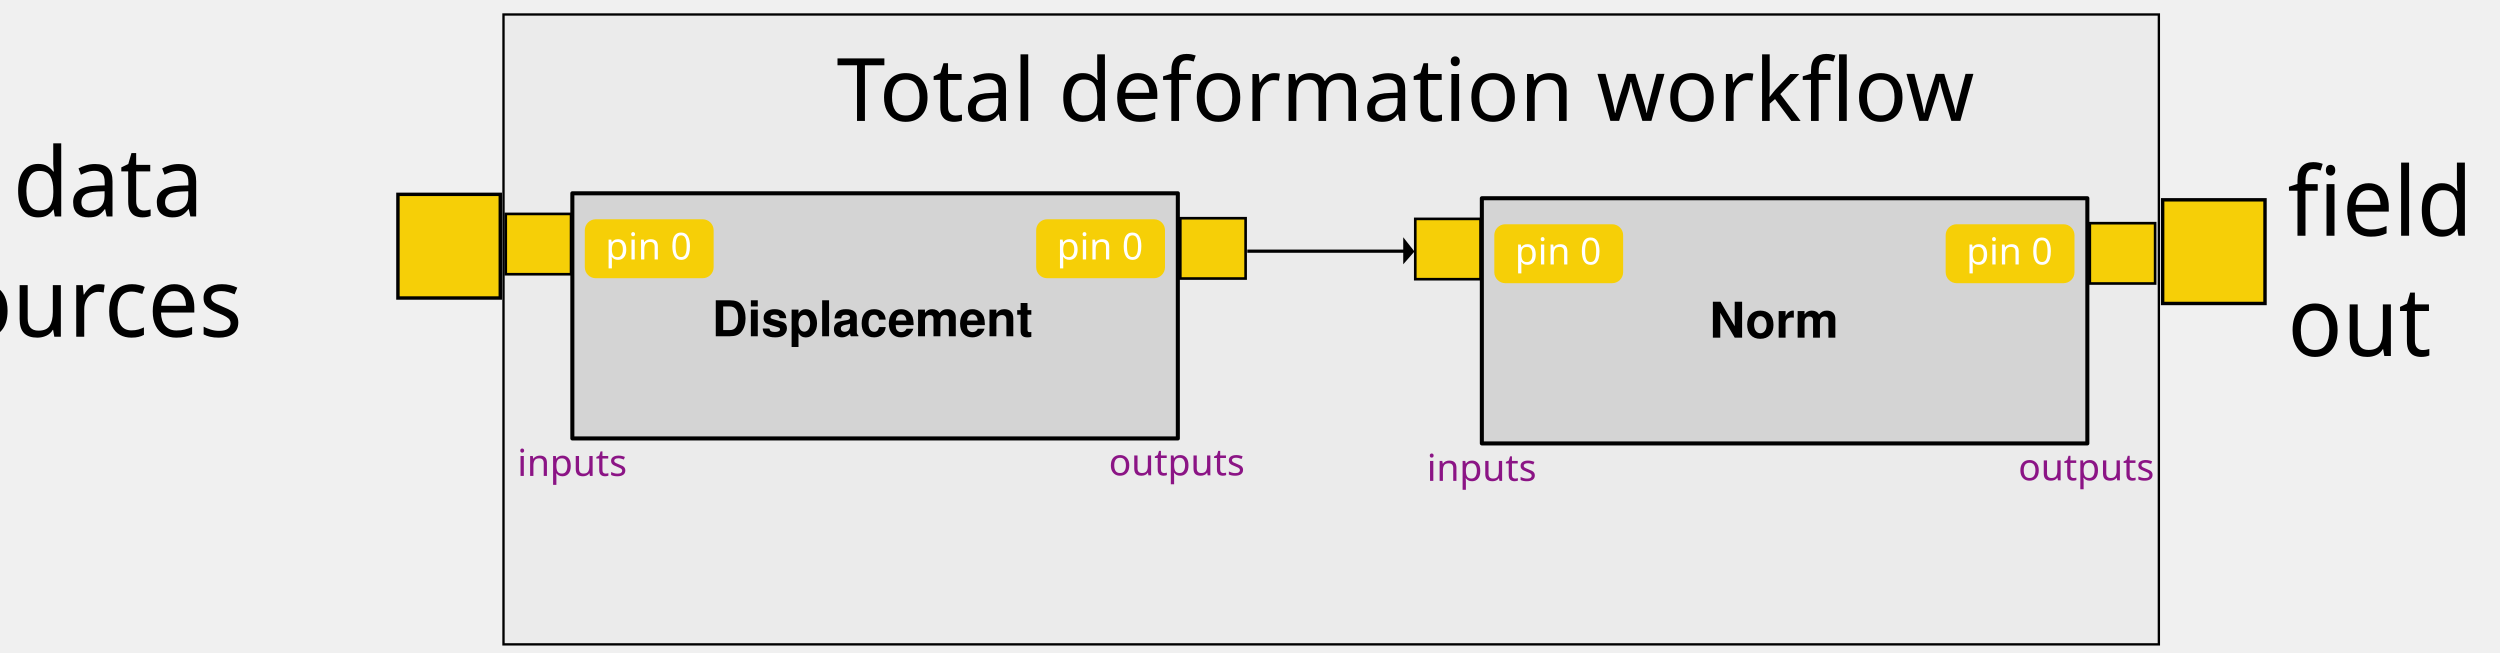
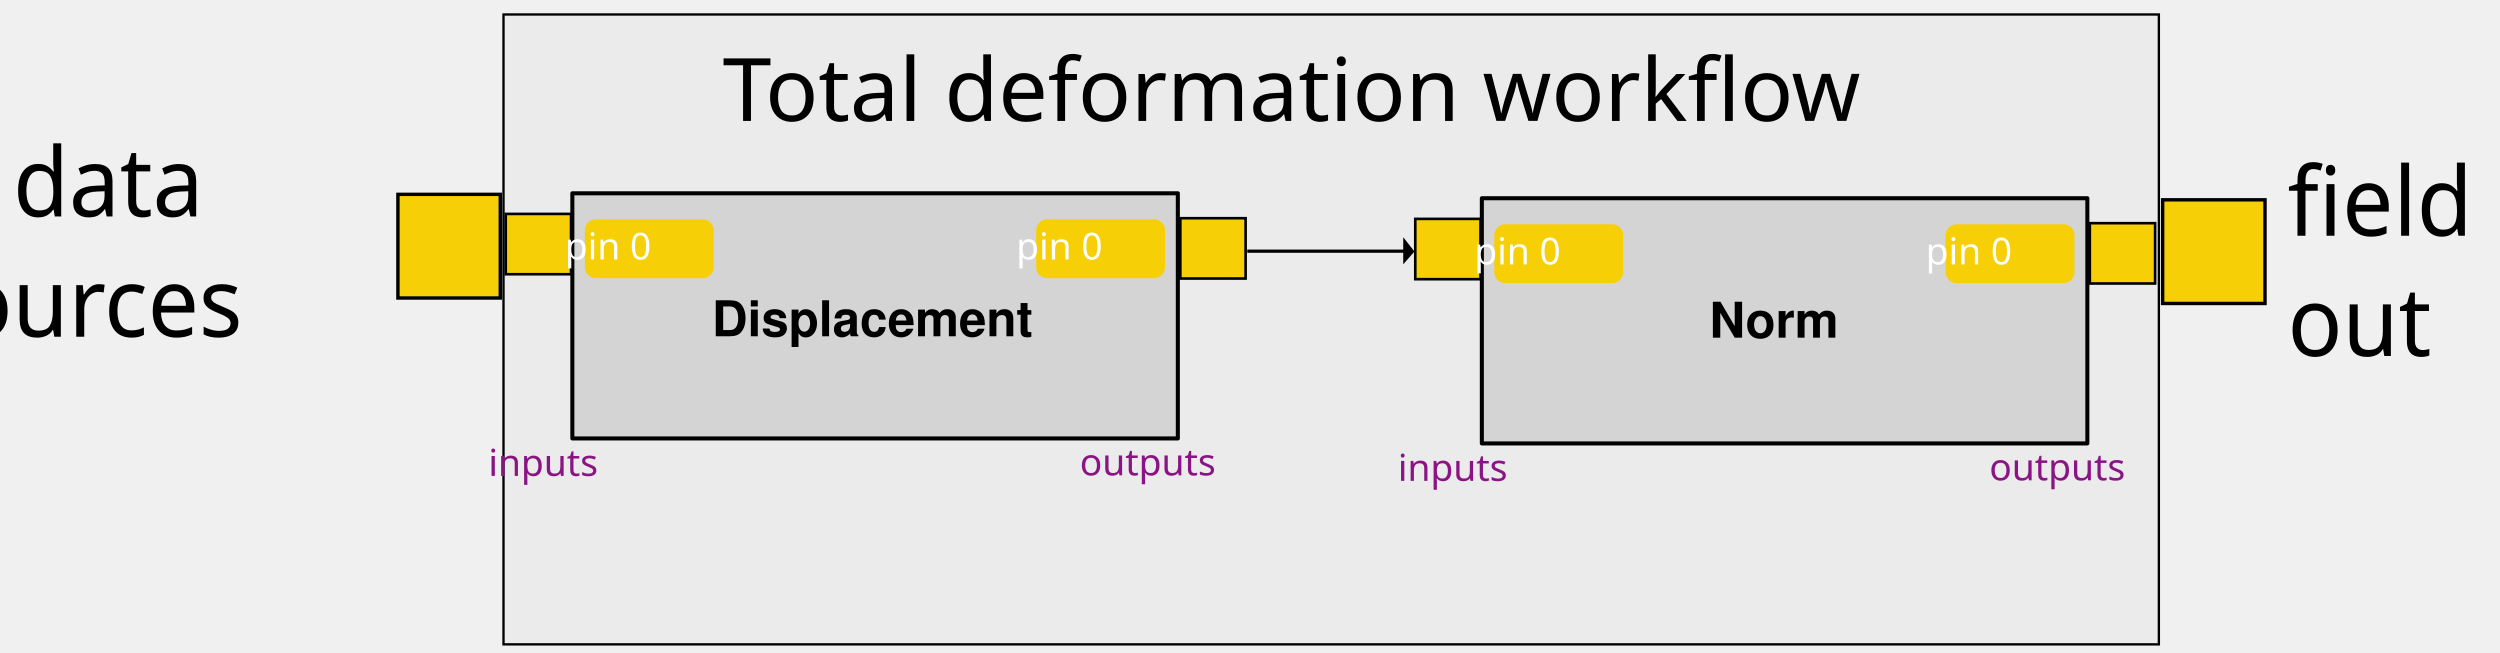
- <svg xmlns="http://www.w3.org/2000/svg" height="84mm" viewBox="0 0 1140.945 297.637" width="322mm">
-   <g transform="translate(0 -754.7248)">
-     <path d="m229.784 761.335h755.473v287.464h-755.473z" fill-opacity=".023" stroke="#000" stroke-width="1.065" />
-     <path d="m986.986 845.915h46.713v47.309h-46.713z" fill="#f6cf07" stroke="#000" stroke-width="1.563" />
-     <text font-family="sans-serif" font-size="42.641" letter-spacing="0" transform="scale(.9711829 1.029672)" word-spacing="0" x="1074.983" xml:space="preserve" y="837.461">
-       <tspan x="1074.983" y="837.461">field </tspan>
-       <tspan x="1074.983" y="890.762">out</tspan>
+ <svg xmlns="http://www.w3.org/2000/svg" xmlns:ns1="http://www.openswatchbook.org/uri/2009/osb" width="322mm" height="84mm" viewBox="0 0 1140.945 297.637" id="svg5968" version="1.1">
+   <defs id="defs5970">
+     <linearGradient id="linearGradient5773" ns1:paint="solid">
+       <stop style="stop-color:#ee777e;stop-opacity:1;" offset="0" id="stop5775" />
+     </linearGradient>
+   </defs>
+   <g id="layer1" transform="translate(0,-754.7248)">
+     <rect style="fill:#000000;fill-opacity:0.023;stroke:#000000;stroke-width:1.065;stroke-miterlimit:4;stroke-dasharray:none;stroke-opacity:1" id="rect5976" width="755.473" height="287.464" x="229.784" y="761.335" />
+     <flowRoot xml:space="preserve" id="flowRoot6590" style="font-style:normal;font-weight:normal;font-size:25px;line-height:125%;font-family:sans-serif;letter-spacing:0px;word-spacing:0px;fill:#000000;fill-opacity:1;stroke:none;stroke-width:1px;stroke-linecap:butt;stroke-linejoin:miter;stroke-opacity:1">
+       <flowRegion id="flowRegion6592">
+         <rect id="rect6594" width="629.286" height="221.429" x="287.857" y="266.237" style="font-size:25px" />
+       </flowRegion>
+       <flowPara id="flowPara6596" />
+     </flowRoot>
+     <rect style="fill:#F6CF07;fill-opacity:1;stroke:#000000;stroke-width:1.563;stroke-miterlimit:4;stroke-dasharray:none;stroke-opacity:1" id="rect5630-6" width="46.713" height="47.309" x="986.986" y="845.915" />
+     <text xml:space="preserve" style="font-style:normal;font-weight:normal;font-size:42.641px;line-height:125%;font-family:sans-serif;letter-spacing:0px;word-spacing:0px;fill:#000000;fill-opacity:1;stroke:none;stroke-width:1px;stroke-linecap:butt;stroke-linejoin:miter;stroke-opacity:1" x="1074.983" y="837.461" id="text5912-3-5" transform="scale(0.9711829,1.029672)">
+       <tspan id="tspan5914-1-9" x="1074.983" y="837.461">field </tspan>
+       <tspan x="1074.983" y="890.762" id="tspan4268">out</tspan>
    </text>
-     <path d="m569.235 869.355h71.827" fill="none" stroke="#000" stroke-width="1.466" />
-     <path d="m641.115 865.048v8.408l3.486-3.973z" fill-rule="evenodd" stroke="#000" stroke-width="1.421" />
-     <text font-family="sans-serif" font-size="42.641" letter-spacing="0" transform="scale(.9711829 1.029672)" word-spacing="0" x="169.341" xml:space="preserve" y="828.912">
-       <tspan text-anchor="end" x="184.332" y="828.912">data </tspan>
-       <tspan text-anchor="end" x="169.341" y="882.213">sources</tspan>
+     <flowRoot xml:space="preserve" id="flowRoot6867" style="font-style:normal;font-weight:normal;font-size:25px;line-height:125%;font-family:sans-serif;letter-spacing:0px;word-spacing:0px;fill:#000000;fill-opacity:1;stroke:none;stroke-width:1px;stroke-linecap:butt;stroke-linejoin:miter;stroke-opacity:1">
+       <flowRegion id="flowRegion6869">
+         <rect id="rect6871" width="432.345" height="82.833" x="75.761" y="-17.561" style="font-size:25px" />
+       </flowRegion>
+       <flowPara id="flowPara6873" />
+     </flowRoot>
+     <path style="fill:none;fill-rule:evenodd;stroke:#000000;stroke-width:1.466px;stroke-linecap:butt;stroke-linejoin:miter;stroke-opacity:1" d="m 569.235,869.355 71.827,0" id="path7043" />
+     <path style="fill:#000000;fill-rule:evenodd;stroke:#000000;stroke-width:1.421px;stroke-linecap:butt;stroke-linejoin:miter;stroke-opacity:1" d="m 641.115,865.048 0,8.408 3.486,-3.973 z" id="path7047" />
+     <flowRoot xml:space="preserve" id="flowRoot4217" style="font-style:normal;font-weight:normal;font-size:25px;line-height:125%;font-family:sans-serif;letter-spacing:0px;word-spacing:0px;fill:#000000;fill-opacity:1;stroke:none;stroke-width:1px;stroke-linecap:butt;stroke-linejoin:miter;stroke-opacity:1" transform="translate(0,308.2677)">
+       <flowRegion id="flowRegion4219">
+         <rect id="rect4221" width="833.376" height="115.157" x="288.904" y="488.526" style="font-size:25px" />
+       </flowRegion>
+       <flowPara id="flowPara4223" />
+     </flowRoot>
+     <flowRoot xml:space="preserve" id="flowRoot4225" style="font-style:normal;font-weight:normal;font-size:40px;line-height:125%;font-family:sans-serif;letter-spacing:0px;word-spacing:0px;fill:#000000;fill-opacity:1;stroke:none;stroke-width:1px;stroke-linecap:butt;stroke-linejoin:miter;stroke-opacity:1">
+       <flowRegion id="flowRegion4227">
+         <rect id="rect4229" width="179.807" height="113.137" x="21.213" y="136.93" />
+       </flowRegion>
+       <flowPara id="flowPara4231" />
+     </flowRoot>
+     <text xml:space="preserve" style="font-style:normal;font-weight:normal;font-size:42.641px;line-height:125%;font-family:sans-serif;letter-spacing:0px;word-spacing:0px;fill:#000000;fill-opacity:1;stroke:none;stroke-width:1px;stroke-linecap:butt;stroke-linejoin:miter;stroke-opacity:1" x="169.341" y="828.912" id="text5912-3-5-2" transform="scale(0.9711829,1.029672)">
+       <tspan id="tspan5914-1-9-5" x="184.332" y="828.912" style="text-align:end;text-anchor:end">data </tspan>
+       <tspan x="169.341" y="882.213" id="tspan4235" style="text-align:end;text-anchor:end">sources</tspan>
    </text>
-     <g stroke="#000">
-       <path d="m181.604 843.421h46.713v47.309h-46.713z" fill="#f6cf07" stroke-width="1.563" />
-       <path d="m230.82 852.352h29.799v27.527h-29.799z" fill="#f6cf07" stroke-width="1.2" />
-       <path d="m538.672 854.313h29.799v27.527h-29.799z" fill="#f6cf07" stroke-width="1.2" />
-       <path d="m261.206 842.932h276.333v111.894h-276.333z" fill-opacity=".098" stroke-linecap="round" stroke-linejoin="round" stroke-width="1.849" />
-     </g>
-     <text font-family="sans-serif" font-size="20.358" letter-spacing="0" word-spacing="0" x="324.929" y="908.18">
-       <tspan font-family="Helvetica" font-size="22.5" font-weight="bold" x="324.929" y="908.18">Displacement</tspan>
+     <flowRoot xml:space="preserve" id="flowRoot4237" style="font-style:normal;font-weight:normal;font-size:40px;line-height:125%;font-family:sans-serif;letter-spacing:0px;word-spacing:0px;fill:#000000;fill-opacity:1;stroke:none;stroke-width:1px;stroke-linecap:butt;stroke-linejoin:miter;stroke-opacity:1" transform="translate(0,846.8508)">
+       <flowRegion id="flowRegion4239">
+         <rect id="rect4241" width="1212.183" height="392.949" x="-63.64" y="-103.595" />
+       </flowRegion>
+       <flowPara id="flowPara4243" />
+     </flowRoot>
+     <rect style="fill:#F6CF07;fill-opacity:1;stroke:#000000;stroke-width:1.563;stroke-miterlimit:4;stroke-dasharray:none;stroke-opacity:1" id="rect5630-6-8" width="46.713" height="47.309" x="181.604" y="843.421" />
+     <rect style="fill:#F6CF07;fill-opacity:1;fill-rule:nonzero;stroke:#000000;stroke-width:1.2;stroke-miterlimit:4;stroke-dasharray:none;stroke-opacity:1" id="rect5794" width="29.799" height="27.527" x="230.82" y="852.352" />
+     <rect style="fill:#F6CF07;fill-opacity:1;fill-rule:nonzero;stroke:#000000;stroke-width:1.2;stroke-miterlimit:4;stroke-dasharray:none;stroke-opacity:1" id="rect5794-1" width="29.799" height="27.527" x="538.672" y="854.313" />
+     <flowRoot xml:space="preserve" id="flowRoot4863" style="fill:black;stroke:none;stroke-opacity:1;stroke-width:1px;stroke-linejoin:miter;stroke-linecap:butt;fill-opacity:1;font-family:sans-serif;font-style:normal;font-weight:normal;font-size:40px;line-height:125%;letter-spacing:0px;word-spacing:0px;text-anchor:end;text-align:end">
+       <flowRegion id="flowRegion4865">
+         <rect id="rect4867" width="404.061" height="308.097" x="238.396" y="45.1" />
+       </flowRegion>
+       <flowPara id="flowPara4869" />
+     </flowRoot>
+     <rect style="opacity:1;fill:#000000;fill-opacity:0.098;stroke:#000000;stroke-width:1.849;stroke-linecap:round;stroke-linejoin:round;stroke-miterlimit:4;stroke-dasharray:none;stroke-dashoffset:0;stroke-opacity:1" id="rect4140" width="276.333" height="111.894" x="261.206" y="842.932" />
+     <text id="text4250" y="908.18" x="324.929" style="font-style:normal;font-weight:normal;font-size:20.358px;line-height:125%;font-family:sans-serif;letter-spacing:0px;word-spacing:0px;fill:#000000;fill-opacity:1;stroke:none;stroke-width:1px;stroke-linecap:butt;stroke-linejoin:miter;stroke-opacity:1" xml:space="preserve">
+       <tspan y="908.18" x="324.929" id="tspan4252" style="font-style:normal;font-variant:normal;font-weight:bold;font-stretch:normal;font-size:22.5px;font-family:Helvetica;-inkscape-font-specification:'Helvetica Bold'">Displacement</tspan>
    </text>
-     <g transform="matrix(.3393036 0 0 .3393036 385.3915 679.0062)">
-       <rect fill="#f6cf07" height="79.286" ry="14.805" width="173.284" x="257.857" y="518.092" />
-       <text font-family="sans-serif" font-size="60" letter-spacing="0" word-spacing="0" x="343.693" y="572.188">
-         <tspan fill="#fff" font-family="Lucida Console" font-size="50" font-stretch="semi-condensed" text-anchor="middle" x="343.693" y="572.188">pin 0</tspan>
+     <g id="svg-required-2" transform="matrix(0.3393036,0,0,0.3393036,385.3915,679.0062)">
+       <rect style="opacity:1;fill:#F6CF07;fill-opacity:1;stroke:none;stroke-width:10;stroke-linecap:round;stroke-linejoin:round;stroke-miterlimit:4;stroke-dasharray:none;stroke-dashoffset:0;stroke-opacity:1" id="rect4192-0-1" width="173.284" height="79.286" x="257.857" y="518.092" ry="14.805" />
+       <text xml:space="preserve" style="font-style:normal;font-weight:normal;font-size:60px;line-height:125%;font-family:sans-serif;letter-spacing:0px;word-spacing:0px;fill:#000000;fill-opacity:1;stroke:none;stroke-width:1px;stroke-linecap:butt;stroke-linejoin:miter;stroke-opacity:1" x="343.693" y="572.188" id="text4205-8-3">
+         <tspan id="tspan4207-7-0" x="343.693" y="572.188" style="font-style:normal;font-variant:normal;font-weight:normal;font-stretch:semi-condensed;font-size:50px;font-family:'Lucida Console';-inkscape-font-specification:'Lucida Console Semi-Condensed';text-align:center;text-anchor:middle;fill:#ffffff;fill-opacity:1">pin 0</tspan>
      </text>
    </g>
-     <g transform="matrix(.3393036 0 0 .3393036 179.3998 679.0062)">
-       <rect fill="#f6cf07" height="79.286" ry="14.805" width="173.284" x="257.857" y="518.092" />
-       <text font-family="sans-serif" font-size="60" letter-spacing="0" word-spacing="0" x="343.693" y="572.188">
-         <tspan fill="#fff" font-family="Lucida Console" font-size="50" font-stretch="semi-condensed" text-anchor="middle" x="343.693" y="572.188">pin 0</tspan>
+     <g id="svg-required-1" transform="matrix(0.3393036,0,0,0.3393036,179.3998,679.0062)">
+       <rect style="opacity:1;fill:#F6CF07;fill-opacity:1;stroke:none;stroke-width:10;stroke-linecap:round;stroke-linejoin:round;stroke-miterlimit:4;stroke-dasharray:none;stroke-dashoffset:0;stroke-opacity:1" id="rect4192-0" width="173.284" height="79.286" x="257.857" y="518.092" ry="14.805" />
+       <text xml:space="preserve" style="font-style:normal;font-weight:normal;font-size:60px;line-height:125%;font-family:sans-serif;letter-spacing:0px;word-spacing:0px;fill:#000000;fill-opacity:1;stroke:none;stroke-width:1px;stroke-linecap:butt;stroke-linejoin:miter;stroke-opacity:1" x="343.693" y="572.188" id="text4205-8">
+         <tspan id="tspan4207-7" x="343.693" y="572.188" style="font-style:normal;font-variant:normal;font-weight:normal;font-stretch:semi-condensed;font-size:50px;font-family:'Lucida Console';-inkscape-font-specification:'Lucida Console Semi-Condensed';text-align:center;text-anchor:middle;fill:#ffffff;fill-opacity:1">pin 0</tspan>
      </text>
    </g>
-     <text fill="#8b1485" font-family="sans-serif" font-size="20.358" letter-spacing="0" word-spacing="0" x="261.137" y="971.918">
-       <tspan fill="#8b1485" font-size="16.965" text-anchor="middle" x="261.137" y="971.918">inputs</tspan>
+     <text xml:space="preserve" style="font-style:normal;font-weight:normal;font-size:20.358px;line-height:125%;font-family:sans-serif;letter-spacing:0px;word-spacing:0px;fill:#8b1485;fill-opacity:1;stroke:none;stroke-width:1px;stroke-linecap:butt;stroke-linejoin:miter;stroke-opacity:1" x="261.137" y="971.918" id="text4463-1">
+       <tspan id="tspan4465-5" x="261.137" y="971.918" style="font-size:16.965px;text-align:center;text-anchor:middle;fill:#8b1485;fill-opacity:1">inputs</tspan>
    </text>
-     <text fill="#8b1485" font-family="sans-serif" font-size="20.358" letter-spacing="0" word-spacing="0" x="537.051" y="971.666">
-       <tspan fill="#8b1485" font-size="16.965" text-anchor="middle" x="537.051" y="971.666">outputs</tspan>
+     <text xml:space="preserve" style="font-style:normal;font-weight:normal;font-size:20.358px;line-height:125%;font-family:sans-serif;letter-spacing:0px;word-spacing:0px;fill:#8b1485;fill-opacity:1;stroke:none;stroke-width:1px;stroke-linecap:butt;stroke-linejoin:miter;stroke-opacity:1" x="537.051" y="971.666" id="text4463-1-7">
+       <tspan id="tspan4465-5-0" x="537.051" y="971.666" style="font-size:16.965px;text-align:center;text-anchor:middle;fill:#8b1485;fill-opacity:1">outputs</tspan>
    </text>
-     <path d="m645.897 854.618h29.799v27.527h-29.799z" fill="#f6cf07" stroke="#000" stroke-width="1.2" />
-     <path d="m953.748 856.579h29.799v27.527h-29.799z" fill="#f6cf07" stroke="#000" stroke-width="1.2" />
-     <path d="m676.283 845.198h276.333v111.894h-276.333z" fill-opacity=".098" stroke="#000" stroke-linecap="round" stroke-linejoin="round" stroke-width="1.849" />
-     <text font-family="sans-serif" font-size="20.358" letter-spacing="0" word-spacing="0" x="780.185" y="908.838">
-       <tspan font-family="Helvetica" font-size="22.5" font-weight="bold" x="780.185" y="908.838">Norm</tspan>
+     <rect style="fill:#F6CF07;fill-opacity:1;fill-rule:nonzero;stroke:#000000;stroke-width:1.2;stroke-miterlimit:4;stroke-dasharray:none;stroke-opacity:1" id="rect5794-6" width="29.799" height="27.527" x="645.897" y="854.618" />
+     <rect style="fill:#F6CF07;fill-opacity:1;fill-rule:nonzero;stroke:#000000;stroke-width:1.2;stroke-miterlimit:4;stroke-dasharray:none;stroke-opacity:1" id="rect5794-1-9" width="29.799" height="27.527" x="953.748" y="856.579" />
+     <rect style="opacity:1;fill:#000000;fill-opacity:0.098;stroke:#000000;stroke-width:1.849;stroke-linecap:round;stroke-linejoin:round;stroke-miterlimit:4;stroke-dasharray:none;stroke-dashoffset:0;stroke-opacity:1" id="rect4140-7" width="276.333" height="111.894" x="676.283" y="845.198" />
+     <text id="text4250-5" y="908.838" x="780.185" style="font-style:normal;font-weight:normal;font-size:20.358px;line-height:125%;font-family:sans-serif;letter-spacing:0px;word-spacing:0px;fill:#000000;fill-opacity:1;stroke:none;stroke-width:1px;stroke-linecap:butt;stroke-linejoin:miter;stroke-opacity:1" xml:space="preserve">
+       <tspan y="908.838" x="780.185" id="tspan4252-9" style="font-style:normal;font-variant:normal;font-weight:bold;font-stretch:normal;font-size:22.5px;font-family:Helvetica;-inkscape-font-specification:'Helvetica Bold'">Norm</tspan>
    </text>
-     <g transform="matrix(.3393036 0 0 .3393036 800.4684 681.2722)">
-       <rect fill="#f6cf07" height="79.286" ry="14.805" width="173.284" x="257.857" y="518.092" />
-       <text font-family="sans-serif" font-size="60" letter-spacing="0" word-spacing="0" x="343.693" y="572.188">
-         <tspan fill="#fff" font-family="Lucida Console" font-size="50" font-stretch="semi-condensed" text-anchor="middle" x="343.693" y="572.188">pin 0</tspan>
+     <g id="svg-required-2-2" transform="matrix(0.3393036,0,0,0.3393036,800.4684,681.2722)">
+       <rect style="opacity:1;fill:#F6CF07;fill-opacity:1;stroke:none;stroke-width:10;stroke-linecap:round;stroke-linejoin:round;stroke-miterlimit:4;stroke-dasharray:none;stroke-dashoffset:0;stroke-opacity:1" id="rect4192-0-1-6" width="173.284" height="79.286" x="257.857" y="518.092" ry="14.805" />
+       <text xml:space="preserve" style="font-style:normal;font-weight:normal;font-size:60px;line-height:125%;font-family:sans-serif;letter-spacing:0px;word-spacing:0px;fill:#000000;fill-opacity:1;stroke:none;stroke-width:1px;stroke-linecap:butt;stroke-linejoin:miter;stroke-opacity:1" x="343.693" y="572.188" id="text4205-8-3-9">
+         <tspan id="tspan4207-7-0-1" x="343.693" y="572.188" style="font-style:normal;font-variant:normal;font-weight:normal;font-stretch:semi-condensed;font-size:50px;font-family:'Lucida Console';-inkscape-font-specification:'Lucida Console Semi-Condensed';text-align:center;text-anchor:middle;fill:#ffffff;fill-opacity:1">pin 0</tspan>
      </text>
    </g>
-     <g transform="matrix(.3393036 0 0 .3393036 594.4766 681.2722)">
-       <rect fill="#f6cf07" height="79.286" ry="14.805" width="173.284" x="257.857" y="518.092" />
-       <text font-family="sans-serif" font-size="60" letter-spacing="0" word-spacing="0" x="343.693" y="572.188">
-         <tspan fill="#fff" font-family="Lucida Console" font-size="50" font-stretch="semi-condensed" text-anchor="middle" x="343.693" y="572.188">pin 0</tspan>
+     <g id="svg-required-1-3" transform="matrix(0.3393036,0,0,0.3393036,594.4766,681.2722)">
+       <rect style="opacity:1;fill:#F6CF07;fill-opacity:1;stroke:none;stroke-width:10;stroke-linecap:round;stroke-linejoin:round;stroke-miterlimit:4;stroke-dasharray:none;stroke-dashoffset:0;stroke-opacity:1" id="rect4192-0-3" width="173.284" height="79.286" x="257.857" y="518.092" ry="14.805" />
+       <text xml:space="preserve" style="font-style:normal;font-weight:normal;font-size:60px;line-height:125%;font-family:sans-serif;letter-spacing:0px;word-spacing:0px;fill:#000000;fill-opacity:1;stroke:none;stroke-width:1px;stroke-linecap:butt;stroke-linejoin:miter;stroke-opacity:1" x="343.693" y="572.188" id="text4205-8-31">
+         <tspan id="tspan4207-7-9" x="343.693" y="572.188" style="font-style:normal;font-variant:normal;font-weight:normal;font-stretch:semi-condensed;font-size:50px;font-family:'Lucida Console';-inkscape-font-specification:'Lucida Console Semi-Condensed';text-align:center;text-anchor:middle;fill:#ffffff;fill-opacity:1">pin 0</tspan>
      </text>
    </g>
-     <text fill="#8b1485" font-family="sans-serif" font-size="20.358" letter-spacing="0" word-spacing="0" x="676.213" y="974.184">
-       <tspan fill="#8b1485" font-size="16.965" text-anchor="middle" x="676.213" y="974.184">inputs</tspan>
+     <text xml:space="preserve" style="font-style:normal;font-weight:normal;font-size:20.358px;line-height:125%;font-family:sans-serif;letter-spacing:0px;word-spacing:0px;fill:#8b1485;fill-opacity:1;stroke:none;stroke-width:1px;stroke-linecap:butt;stroke-linejoin:miter;stroke-opacity:1" x="676.213" y="974.184" id="text4463-1-5">
+       <tspan id="tspan4465-5-9" x="676.213" y="974.184" style="font-size:16.965px;text-align:center;text-anchor:middle;fill:#8b1485;fill-opacity:1">inputs</tspan>
    </text>
-     <text fill="#8b1485" font-family="sans-serif" font-size="20.358" letter-spacing="0" word-spacing="0" x="952.128" y="973.932">
-       <tspan fill="#8b1485" font-size="16.965" text-anchor="middle" x="952.128" y="973.932">outputs</tspan>
+     <text xml:space="preserve" style="font-style:normal;font-weight:normal;font-size:20.358px;line-height:125%;font-family:sans-serif;letter-spacing:0px;word-spacing:0px;fill:#8b1485;fill-opacity:1;stroke:none;stroke-width:1px;stroke-linecap:butt;stroke-linejoin:miter;stroke-opacity:1" x="952.128" y="973.932" id="text4463-1-7-8">
+       <tspan id="tspan4465-5-0-3" x="952.128" y="973.932" style="font-size:16.965px;text-align:center;text-anchor:middle;fill:#8b1485;fill-opacity:1">outputs</tspan>
    </text>
-     <text font-family="sans-serif" font-size="40" letter-spacing="0" text-anchor="end" word-spacing="0" x="901.056" y="809.926">
-       <tspan x="901.056" y="809.926">Total deformation workflow</tspan>
+     <text xml:space="preserve" style="font-style:normal;font-weight:normal;font-size:40px;line-height:125%;font-family:sans-serif;text-align:end;letter-spacing:0px;word-spacing:0px;text-anchor:end;fill:#000000;fill-opacity:1;stroke:none;stroke-width:1px;stroke-linecap:butt;stroke-linejoin:miter;stroke-opacity:1" x="901.056" y="809.926" id="text4208">
+       <tspan id="tspan4210" x="901.056" y="809.926">Total deformation workflow</tspan>
    </text>
  </g>
</svg>
